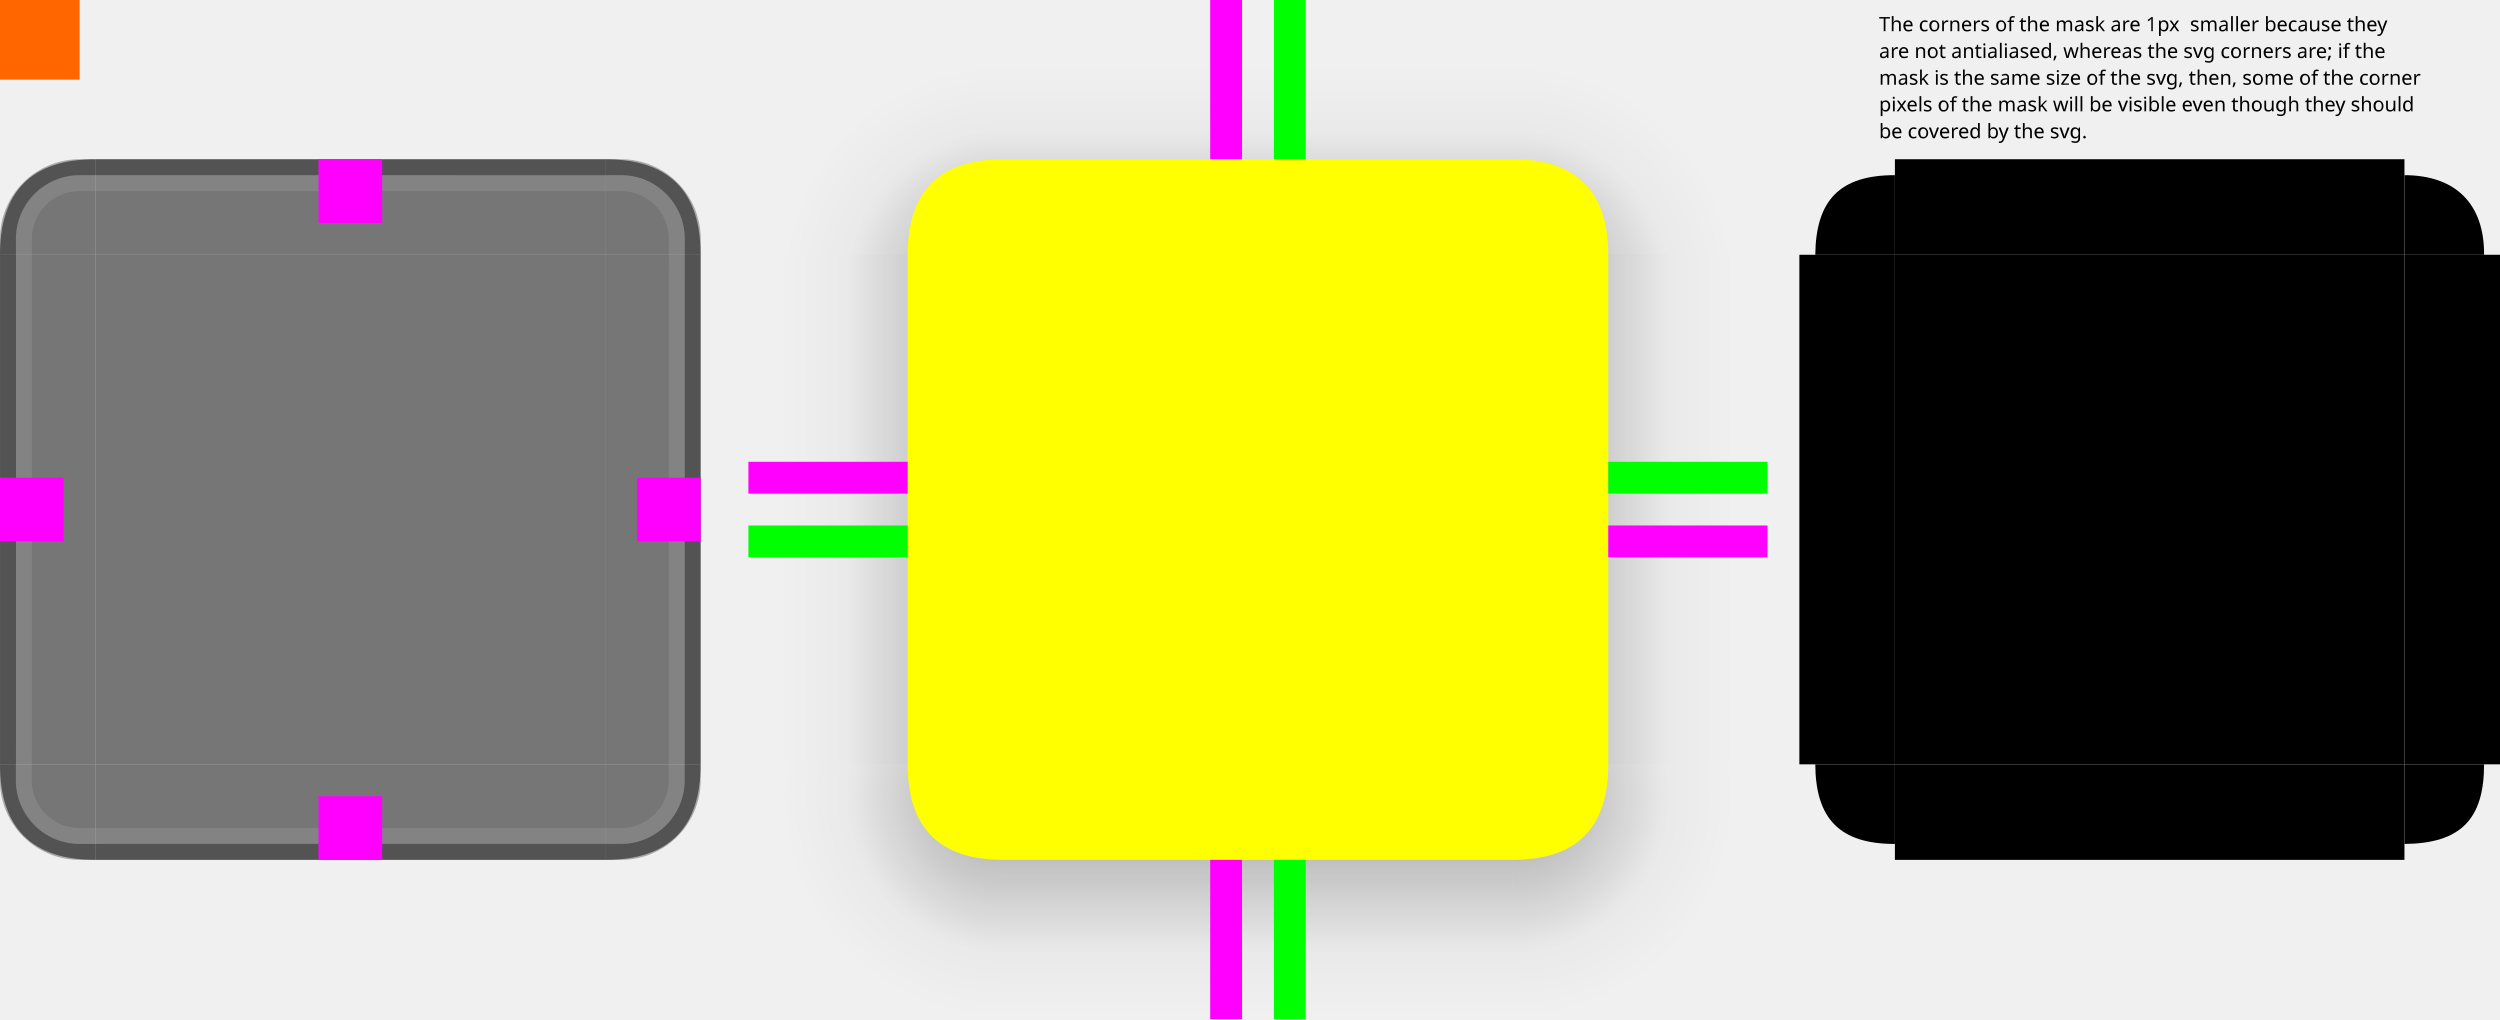
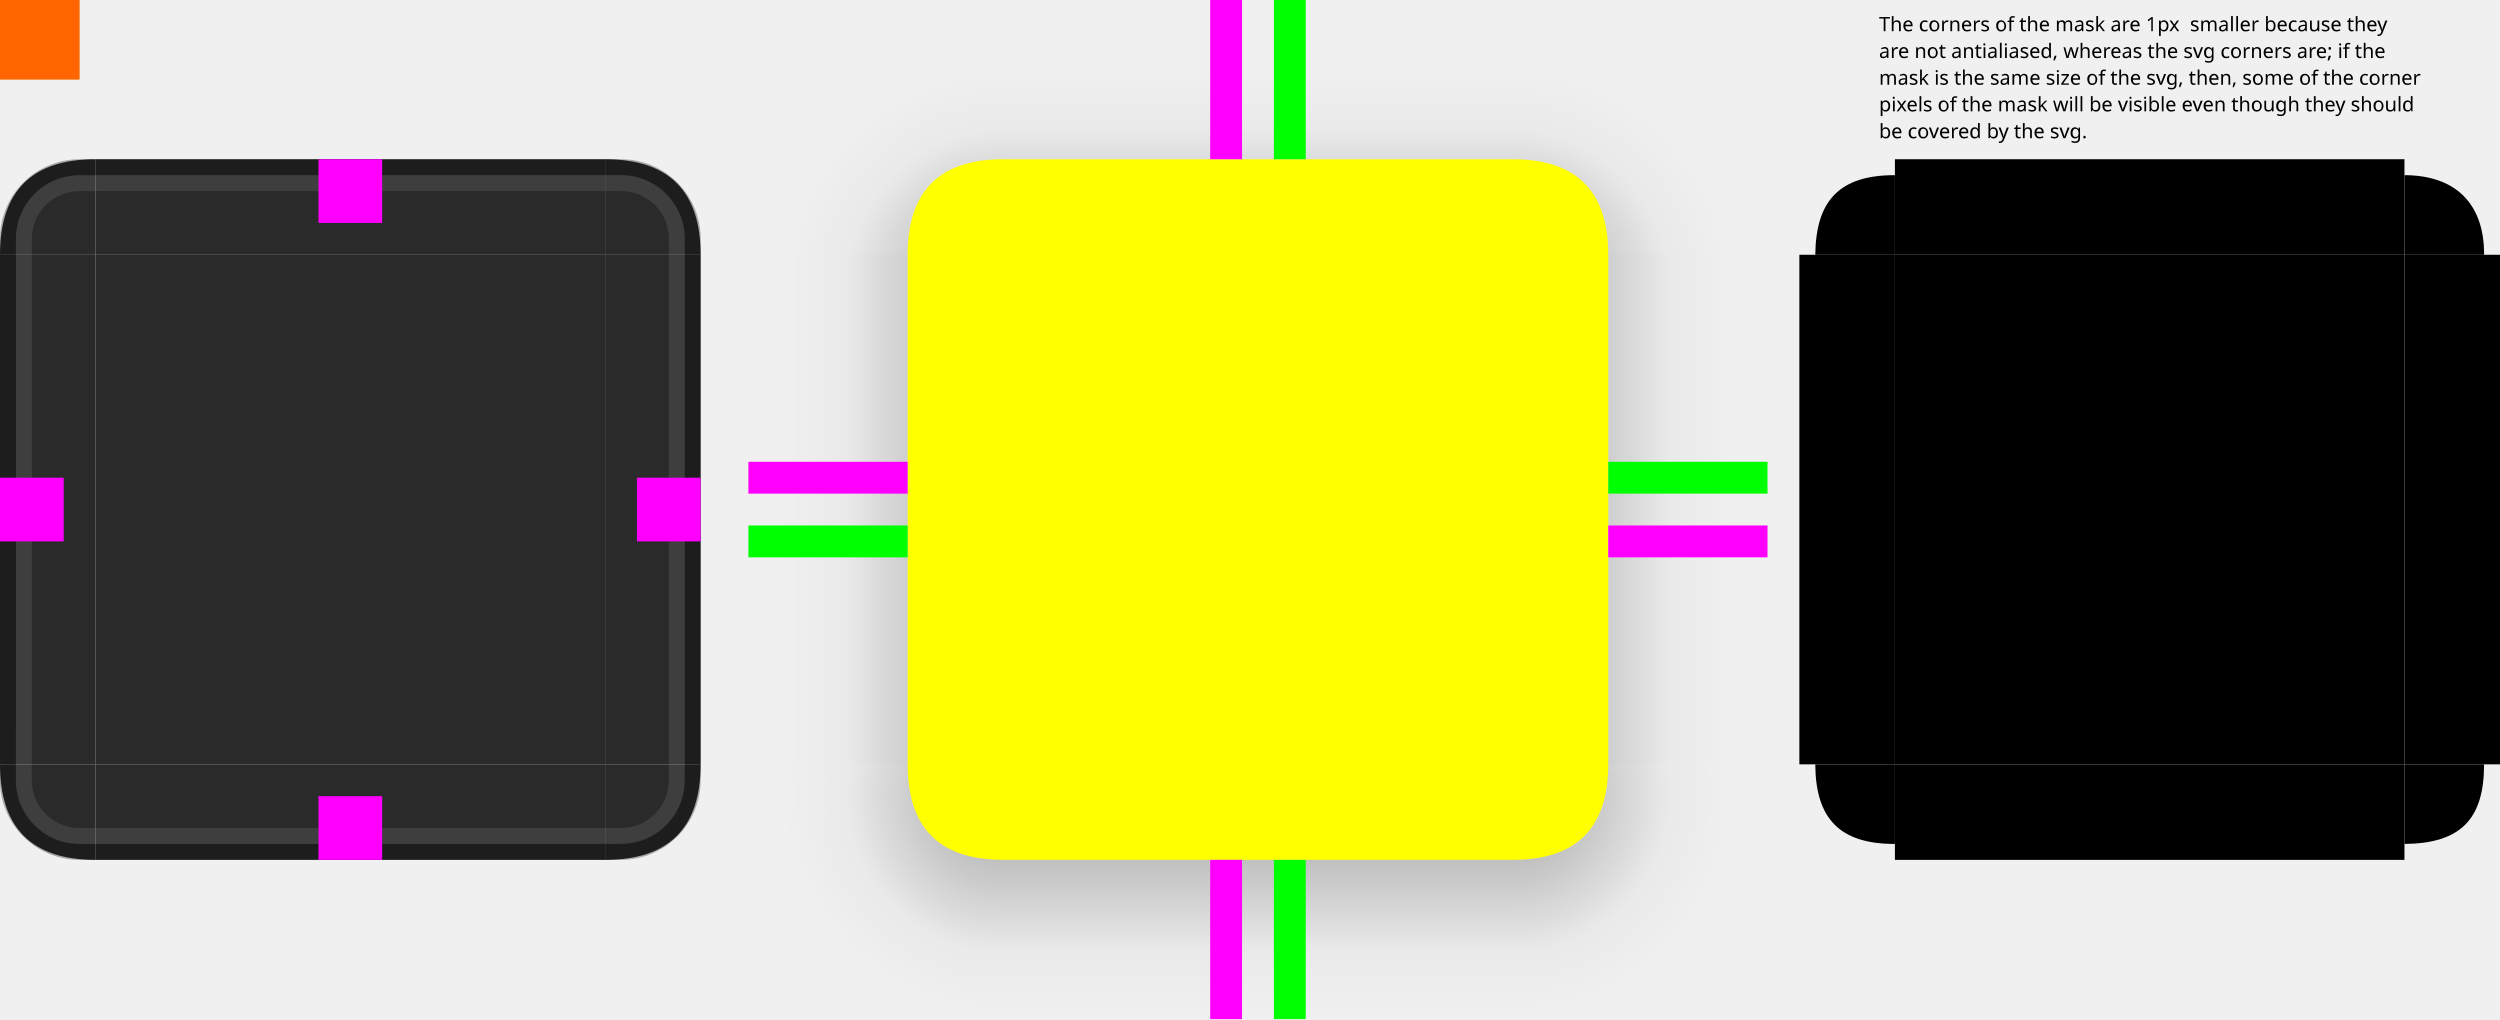
<svg xmlns="http://www.w3.org/2000/svg" xmlns:xlink="http://www.w3.org/1999/xlink" id="svg2" height="64" viewBox="0 0 157 64" width="157" version="1.1">
  <defs id="defs15">
    <style type="text/css" id="current-color-scheme">
            .ColorScheme-Text {
                color:#232629;
                stop-color:#232629;
            }
            .ColorScheme-Background {
                color:#eff0f1;
                stop-color:#eff0f1;
            }
        </style>
    <linearGradient id="shadow-side" gradientUnits="userSpaceOnUse">
      <stop id="stop1762" offset="0" style="stop-color:#000;stop-opacity:.2" />
      <stop id="stop1760" offset=".333" style="stop-color:#000;stop-opacity:.1" />
      <stop id="stop1758" offset=".5" style="stop-color:#000;stop-opacity:.05" />
      <stop id="stop1756" offset=".583" style="stop-color:#000;stop-opacity:.025" />
      <stop id="stop1754" offset="1" style="stop-color:#000;stop-opacity:0" />
    </linearGradient>
    <linearGradient id="shadow-corner" gradientUnits="userSpaceOnUse">
      <stop id="stop11958" offset="0" style="stop-color:#000;stop-opacity:1" />
      <stop id="stop11960" offset=".286" style="stop-color:#000;stop-opacity:.2" />
      <stop id="stop11962" offset=".524" style="stop-color:#000;stop-opacity:.1" />
      <stop id="stop11966" offset=".643" style="stop-color:#000;stop-opacity:.05" />
      <stop id="stop11968" offset=".702" style="stop-color:#000;stop-opacity:.025" />
      <stop id="stop11970" offset="1" style="stop-color:#000;stop-opacity:0" />
    </linearGradient>
    <radialGradient xlink:href="#shadow-corner" id="radialGradient3268-6-6" cx="93.143" cy="50" fx="93.143" fy="50" r="6.5" gradientUnits="userSpaceOnUse" gradientTransform="matrix(0,2.153846,-2.153846,0,107.6923,-202.6154)" />
    <linearGradient xlink:href="#shadow-side" id="linearGradient4945" gradientUnits="userSpaceOnUse" x1="16" y1="14" x2="16" y2="4" />
    <linearGradient xlink:href="#shadow-side" id="linearGradient1734" gradientUnits="userSpaceOnUse" x1="16" y1="6" x2="16" y2="16" />
    <linearGradient xlink:href="#shadow-side" id="linearGradient1984" gradientUnits="userSpaceOnUse" x1="12" y1="16" x2="2" y2="16" />
    <linearGradient xlink:href="#shadow-side" id="linearGradient8667" gradientUnits="userSpaceOnUse" x1="4" y1="16" x2="14" y2="16" />
    <radialGradient xlink:href="#shadow-corner" id="radialGradient3268" cx="95" cy="50" fx="95" fy="50" r="6.5" gradientUnits="userSpaceOnUse" gradientTransform="matrix(0,2.153846,-2.153846,0,107.6923,-202.6154)" />
    <radialGradient xlink:href="#shadow-corner" id="radialGradient3268-4" cx="95" cy="50" fx="95" fy="50" r="6.5" gradientUnits="userSpaceOnUse" gradientTransform="matrix(0,2.153846,-2.153846,0,107.6923,-202.6154)" />
    <radialGradient xlink:href="#shadow-corner" id="radialGradient3268-6" cx="93.143" cy="50" fx="93.143" fy="50" r="6.5" gradientUnits="userSpaceOnUse" gradientTransform="matrix(0,2.153846,-2.153846,0,107.6923,-202.6154)" />
  </defs>
  <g id="shadow-bottomright-9" transform="translate(95,48)" />
  <rect style="color:#eff0f1;fill:#111216;fill-opacity:1;stroke:none;stop-color:#eff0f1" id="thick-center" width="32" height="32" x="19" y="75" class="ColorScheme-Background" />
  <rect transform="rotate(90)" style="fill:#800080;fill-opacity:1;stroke:none;stroke-width:1.155" id="thick-hint-right-margin" width="4" height="8" x="95" y="-56" />
  <rect transform="rotate(90)" y="-20" x="95" height="8" width="4" id="thick-hint-left-margin" style="fill:#800080;fill-opacity:1;stroke:none;stroke-width:1.155" />
  <rect y="69" x="38" height="8" width="4" id="thick-hint-top-margin" style="fill:#800080;fill-opacity:1;stroke:none;stroke-width:1.155" />
  <rect style="fill:#800080;fill-opacity:1;stroke:none;stroke-width:1.155" id="thick-hint-bottom-margin" width="4" height="8" x="39" y="105" />
  <rect id="hint-tile-center" height="5" style="fill:#ff6600" width="5" x="0" y="0" />
  <g id="bottom" transform="translate(6,48)">
-     <rect id="rect4148" height="6" style="opacity:1;fill:#252525;fill-opacity:0.6" class="ColorScheme-Background" width="32" x="0" y="0" />
+     <rect id="rect4148" height="6" style="opacity:1;fill:#101010;fill-opacity:0.88" class="ColorScheme-Background" width="32" x="0" y="0" />
    <path id="path5048-0-3-8" d="M 0.002,5.995 H 31.998 l 3.2e-5,-1 -29.711,5.37e-4 -2.292,0.002 z" style="fill:#000000;fill-opacity:0.297;stroke:none;stroke-width:0.756;stroke-dasharray:none;paint-order:normal" />
    <path id="path31-7" d="M 0.002,5 H 31.998 l 3.2e-5,-1 -29.711,5.37e-4 -2.292,0.002 z" style="fill:#ffffff;fill-opacity:0.096;stroke:none;stroke-width:0.756;stroke-dasharray:none;paint-order:normal" />
  </g>
  <g id="left" transform="translate(0,16)">
-     <rect id="rect4144" height="32" style="opacity:1;fill:#252525;fill-opacity:0.6" class="ColorScheme-Background" width="6" x="0" y="0" />
+     <rect id="rect4144" height="32" style="opacity:1;fill:#101010;fill-opacity:0.88" class="ColorScheme-Background" width="6" x="0" y="0" />
    <path id="path5048-0-3-2" d="M 0.005,31.998 V 0.002 l 1,-3.2e-5 -5.37e-4,29.711 -0.002,2.292 z" style="fill:#000000;fill-opacity:0.297;stroke:none;stroke-width:0.756;stroke-dasharray:none;paint-order:normal" />
    <path id="path31-6" d="M 1,31.998 V 0.002 l 1,-3.2e-5 -5.37e-4,29.711 -0.002,2.292 z" style="fill:#ffffff;fill-opacity:0.096;stroke:none;stroke-width:0.756;stroke-dasharray:none;paint-order:normal" />
  </g>
  <g id="center" transform="translate(6,16)">
-     <rect id="rect4138" height="32" style="opacity:1;fill:#252525;fill-opacity:0.6" class="ColorScheme-Background" width="32" x="0" y="0" />
+     <rect id="rect4138" height="32" style="opacity:1;fill:#101010;fill-opacity:0.88" class="ColorScheme-Background" width="32" x="0" y="0" />
  </g>
  <g id="right" transform="translate(38,16)">
-     <rect id="rect4140" height="32" style="opacity:1;fill:#252525;fill-opacity:0.6" class="ColorScheme-Background" width="6" x="0" y="0" />
+     <rect id="rect4140" height="32" style="opacity:1;fill:#101010;fill-opacity:0.88" class="ColorScheme-Background" width="6" x="0" y="0" />
    <path id="path5048-0-3-2-7" d="m 44,16.002 v 31.996 l -1,3.3e-5 5.37e-4,-29.711 0.002,-2.292 z" style="fill:#000000;fill-opacity:0.297;stroke:none;stroke-width:0.756;stroke-dasharray:none;paint-order:normal" transform="translate(-38,-16)" />
    <path id="path31-6-5" d="m 43.005,16.002 v 31.996 l -1,3.1e-5 5.37e-4,-29.711 0.002,-2.292 z" style="fill:#ffffff;fill-opacity:0.096;stroke:none;stroke-width:0.756;stroke-dasharray:none;paint-order:normal" transform="translate(-38,-16)" />
  </g>
  <g id="topleft" transform="translate(0,10)">
-     <path d="M 0,6 H 6 V 0 C 2,0 0,2 0,6 Z" style="opacity:1;fill:#252525;fill-opacity:0.6" class="ColorScheme-Background" id="path3115" />
+     <path d="M 0,6 H 6 V 0 C 2,0 0,2 0,6 Z" style="opacity:1;fill:#101010;fill-opacity:0.88" class="ColorScheme-Background" id="path3115" />
    <path id="path5048-0-2" d="m 13,949.218 0,0.858 a 4.286,4.286 44.999 0 0 4.286,4.286 l 0.857,-4e-5 1.2e-5,-0.857 -0.857,1.4e-4 a 3.428,3.428 44.995 0 1 -3.429,-3.428 l 0,-0.857 z" style="fill:#000000;fill-opacity:0.297;stroke:none;stroke-width:0.429;stroke-dasharray:none;stroke-opacity:1;paint-order:normal" transform="matrix(0,1.166664,-1.166758,0,1113.509,-15.16661)" />
    <path id="path27-6" d="m 6,1.007 -1,-0.002 A 3.992,3.992 135.057 0 0 1,4.997 L 1,6 H 2 l -3.9e-6,-1.003 A 2.998,2.998 135.024 0 1 5,1.999 L 6,2 Z" style="fill:#ffffff;fill-opacity:0.096;stroke:none;stroke-width:0.5;stroke-dasharray:none;stroke-opacity:1;paint-order:normal" />
  </g>
  <g id="top" transform="translate(6,10)">
-     <rect id="rect4152" height="6" style="opacity:1;fill:#252525;fill-opacity:0.6" class="ColorScheme-Background" width="32" x="0" y="0" />
+     <rect id="rect4152" height="6" style="opacity:1;fill:#101010;fill-opacity:0.88" class="ColorScheme-Background" width="32" x="0" y="0" />
    <path id="path5048-0-3" d="M 0.004,0.005 H 32 L 32,1.005 2.289,1.004 -0.003,1.002 Z" style="fill:#000000;fill-opacity:0.297;stroke:none;stroke-width:0.756;stroke-dasharray:none;paint-order:normal" />
    <path id="path31" d="M 0.003,0.999 H 32 l 3.2e-5,1 -29.711,-5.37e-4 -2.292,-0.002 z" style="fill:#ffffff;fill-opacity:0.096;stroke:none;stroke-width:0.756;stroke-dasharray:none;paint-order:normal" />
  </g>
  <g id="topright" transform="translate(38,10)">
-     <path d="M 0,0 V 6 H 6 C 6,2 4,0 0,0 Z" style="opacity:1;fill:#252525;fill-opacity:0.6" class="ColorScheme-Background" id="path3118" />
+     <path d="M 0,0 V 6 H 6 C 6,2 4,0 0,0 Z" style="opacity:1;fill:#101010;fill-opacity:0.88" class="ColorScheme-Background" id="path3118" />
    <path id="path5048-0-2-3-3" d="m 13,949.218 0,0.858 a 4.286,4.286 44.999 0 0 4.286,4.286 l 0.857,-4e-5 1.2e-5,-0.857 -0.857,1.4e-4 a 3.428,3.428 44.995 0 1 -3.429,-3.428 l 0,-0.857 z" style="fill:#000000;fill-opacity:0.297;stroke:none;stroke-width:0.429;stroke-dasharray:none;stroke-opacity:1;paint-order:normal" transform="matrix(-1.166664,0,0,-1.166758,21.17125,1113.509)" />
    <path id="path27-6-5-6" d="m 6,1.007 -1,-0.002 A 3.992,3.992 135.057 0 0 1,4.997 L 1,6 H 2 l -3.9e-6,-1.003 A 2.998,2.998 135.024 0 1 5,1.999 L 6,2 Z" style="fill:#ffffff;fill-opacity:0.096;stroke:none;stroke-width:0.5;stroke-dasharray:none;stroke-opacity:1;paint-order:normal" transform="rotate(90,3.002317,3.002325)" />
  </g>
  <g id="bottomleft" transform="translate(0,48)">
-     <path d="M 6,6 V 0 H 0 c 0,4 2,6 6,6 z" style="opacity:1;fill:#252525;fill-opacity:0.6" class="ColorScheme-Background" id="path3124" />
+     <path d="M 6,6 V 0 H 0 c 0,4 2,6 6,6 z" style="opacity:1;fill:#101010;fill-opacity:0.88" class="ColorScheme-Background" id="path3124" />
    <path id="path5048-0-2-3" d="m 13,949.218 0,0.858 a 4.286,4.286 44.999 0 0 4.286,4.286 l 0.857,-4e-5 1.2e-5,-0.857 -0.857,1.4e-4 a 3.428,3.428 44.995 0 1 -3.429,-3.428 l 0,-0.857 z" style="fill:#000000;fill-opacity:0.297;stroke:none;stroke-width:0.429;stroke-dasharray:none;stroke-opacity:1;paint-order:normal" transform="matrix(1.166664,0,0,1.166758,-15.17125,-1107.509)" />
    <path id="path27-6-5" d="m 6,1.007 -1,-0.002 A 3.992,3.992 135.057 0 0 1,4.997 L 1,6 H 2 l -3.9e-6,-1.003 A 2.998,2.998 135.024 0 1 5,1.999 L 6,2 Z" style="fill:#ffffff;fill-opacity:0.096;stroke:none;stroke-width:0.5;stroke-dasharray:none;stroke-opacity:1;paint-order:normal" transform="rotate(-90,2.997675,3.002317)" />
  </g>
  <g id="bottomright" transform="translate(38,48)">
-     <path d="M 0,6 V 0 H 6 C 6,4 4,6 0,6 Z" style="opacity:1;fill:#252525;fill-opacity:0.6" class="ColorScheme-Background" id="path3121" />
+     <path d="M 0,6 V 0 H 6 C 6,4 4,6 0,6 Z" style="opacity:1;fill:#101010;fill-opacity:0.88" class="ColorScheme-Background" id="path3121" />
    <path id="path5048-0-2-3-1" d="m 13,949.218 0,0.858 a 4.286,4.286 44.999 0 0 4.286,4.286 l 0.857,-4e-5 1.2e-5,-0.857 -0.857,1.4e-4 a 3.428,3.428 44.995 0 1 -3.429,-3.428 l 0,-0.857 z" style="fill:#000000;fill-opacity:0.297;stroke:none;stroke-width:0.429;stroke-dasharray:none;stroke-opacity:1;paint-order:normal" transform="matrix(0,-1.166664,1.166758,0,-1107.509,21.16578)" />
    <path id="path27-6-5-2" d="m 6,1.007 -1,-0.002 A 3.992,3.992 135.057 0 0 1,4.997 L 1,6 H 2 l -3.9e-6,-1.003 A 2.998,2.998 135.024 0 1 5,1.999 L 6,2 Z" style="fill:#ffffff;fill-opacity:0.096;stroke:none;stroke-width:0.5;stroke-dasharray:none;stroke-opacity:1;paint-order:normal" transform="rotate(180,3,2.999584)" />
  </g>
  <rect id="hint-top-margin" height="4" style="fill:#ff00ff;stroke-width:1" width="4" x="20" y="10" />
  <rect id="hint-bottom-margin" height="4" style="fill:#ff00ff;stroke-width:1" width="4" x="20" y="50" />
  <rect id="hint-right-margin" height="4" style="fill:#ff00ff;stroke-width:1" width="4" x="40" y="30" />
  <rect id="hint-left-margin" height="4" style="fill:#ff00ff;stroke-width:1" width="4" x="0" y="30" />
  <rect id="hint-top-inset" height="9.9999999e-09" style="fill:#00ff00" width="4" x="20" y="10" />
  <rect id="hint-bottom-inset" height="9.9999999e-09" style="fill:#00ff00" width="4" x="20" y="54" />
  <rect id="hint-left-inset" height="4" style="fill:#00ff00" width="9.9999999e-09" x="0" y="30" />
  <rect id="hint-right-inset" height="4" style="fill:#00ff00" width="9.9999999e-09" x="44" y="30" />
  <rect id="mask-top" height="6" width="32" x="119" y="10" />
  <rect id="mask-center" height="32" width="32" x="119" y="16" />
  <rect id="mask-bottom" height="6" transform="scale(1,-1)" width="32" x="119" y="-54" />
  <rect id="mask-left" height="32" width="6" x="113" y="16" />
  <rect id="mask-right" height="32" width="6" x="151" y="16" />
  <path id="mask-topleft" d="m 114,16 h -1 6 v -6 1 c -3.457,-0.005 -4.963,1.573 -5,5 z" />
  <g id="shadow-center" transform="translate(63,16)">
    <rect id="rect4908" height="32" style="opacity:0.001;fill-opacity:0.001" width="32" x="0" y="0" />
  </g>
  <path style="fill:#ffff00;stroke-width:2;stroke-linecap:round" d="m 63,10 h 32 c 4,0 6,2 6,6 v 32 c 0,4 -2,6 -6,6 H 63 c -4,0 -6,-2 -6,-6 V 16 c 0,-4 2,-6 6,-6 z" id="path838" />
  <g id="shadow-topleft" transform="rotate(180,31.5,8)">
    <path d="M 0,6 V 0 H 6 C 6,4 4,6 0,6 Z" style="opacity:0.001;fill:#000000;fill-opacity:0.004" id="path95-4-2" />
    <path id="path2368-7-5" style="fill:url(#radialGradient3268-6-6);fill-opacity:1;fill-rule:evenodd;stroke-width:1" d="M 6,0 C 6,4 4,6 0,6 V 16 H 3 C 10.18,16 16,10.18 16,3 V 0 Z" />
  </g>
  <g id="shadow-top" transform="translate(63)">
    <rect id="st" height="10" width="32" style="fill:url(#linearGradient4945);fill-opacity:1" x="0" y="0" />
    <rect id="rect1546" height="6" style="opacity:0.001;fill:#000000;fill-opacity:0.004;fill-rule:evenodd" width="32" y="10" x="0" />
  </g>
  <g id="shadow-bottom" transform="translate(63,48)">
    <rect id="rect1546-6" height="6" style="opacity:0.001;fill:#000000;fill-opacity:0.004;fill-rule:evenodd" width="32" x="0" y="0" />
    <rect id="sb" height="10" width="32" y="6" style="fill:url(#linearGradient1734);fill-opacity:1" x="0" />
  </g>
  <g id="shadow-left" transform="translate(47,16)">
    <rect id="sl" height="32" width="10" style="fill:url(#linearGradient1984);fill-opacity:1" x="0" y="0" />
    <rect id="rect1546-3-7" height="32" style="opacity:0.001;fill:#000000;fill-opacity:0.004;fill-rule:evenodd" width="6" x="10" y="0" />
  </g>
  <g id="shadow-right" transform="translate(95,16)">
    <rect id="rect1546-3" height="32" style="opacity:0.001;fill:#000000;fill-opacity:0.004;fill-rule:evenodd" width="6" x="0" y="0" />
    <rect id="sr" height="32" width="10" x="6" style="fill:url(#linearGradient8667);fill-opacity:1" y="0" />
  </g>
  <rect id="shadow-hint-top-margin" height="10" style="fill:#ff00ff" width="2" x="76" y="0" />
  <rect id="shadow-hint-bottom-margin" height="10" style="fill:#ff00ff" width="2" x="76" y="54" />
  <rect id="shadow-hint-right-margin" height="2" style="fill:#ff00ff" width="10" x="101" y="33" />
  <rect id="shadow-hint-left-margin" height="2" style="fill:#ff00ff" width="10" x="47" y="29" />
  <rect id="shadow-hint-top-inset" height="10" style="fill:#00ff00" width="2" x="80" y="0" />
  <rect id="shadow-hint-bottom-inset" height="10" style="fill:#00ff00" width="2" x="80" y="54" />
  <rect id="shadow-hint-right-inset" height="2" style="fill:#00ff00" width="10" x="101" y="29" />
  <rect id="shadow-hint-left-inset" height="2" style="fill:#00ff00" width="10" x="47" y="33" />
  <g id="shadow-bottomright" transform="translate(95,48)">
    <path d="M 0,6 V 0 H 6 C 6,3.999 3.98,6 0,6 Z" style="opacity:0.001;fill:#000000;fill-opacity:0.004" id="path95" />
    <path id="path2368" style="fill:url(#radialGradient3268);fill-opacity:1;fill-rule:evenodd;stroke-width:1" d="M 6,0 C 6,4 4,6 0,6 V 16 H 3 C 10.18,16 16,10.18 16,3 V 0 Z" />
  </g>
  <g id="shadow-bottomleft" transform="matrix(-1,0,0,1,63,48)">
    <path d="M 3,6 H 0 V 0 H 6 V 3 C 6,4.657 4.657,6 3,6 Z" style="opacity:0.001;fill:#000000;fill-opacity:0.004" id="path95-1" />
    <path id="path2368-0" style="fill:url(#radialGradient3268-4);fill-opacity:1;fill-rule:evenodd;stroke-width:1" d="M 6,0 C 6,3.999 3.995,6 0,6 V 16 H 3 C 10.18,16 16,10.18 16,3 V 0 Z" />
  </g>
  <g id="shadow-topright" transform="matrix(1,0,0,-1,95,16)">
    <path d="M 3,6 H 0 V 0 H 6 V 3 C 6,4.657 4.657,6 3,6 Z" style="opacity:0.001;fill:#000000;fill-opacity:0.004" id="path95-4" />
    <path id="path2368-7" style="fill:url(#radialGradient3268-6);fill-opacity:1;fill-rule:evenodd;stroke-width:1" d="M 6,0 C 6,3.988 3.974,6 0,6 V 16 H 3 C 10.18,16 16,10.18 16,3 V 0 Z" />
  </g>
  <path id="mask-topright" d="m 156,16 h 1 -6 v -6 1 c 3.233,0.006 5.021,1.824 5,5 z" />
  <path id="mask-bottomright" d="m 156,48 h 1 -6 v 6 -1 c 3.531,-0.032 5,-1.554 5,-5 z" />
  <path id="mask-bottomleft" d="m 114,48 h -1 6 v 6 -1 c -3.457,0.005 -4.984,-1.58 -5,-5 z" />
  <text xml:space="preserve" style="font-stretch:condensed;font-size:1.252px;font-family:Impact;-inkscape-font-specification:'Impact Condensed';text-align:start;text-anchor:start;fill:#ff0000;stroke:#000000;stroke-width:5.729;stroke-linecap:round" x="118" y="1.958" id="text1204">
    <tspan id="tspan1202" x="118" y="1.958" style="font-style:normal;font-variant:normal;font-weight:normal;font-stretch:normal;font-size:1.252px;font-family:'Noto Sans';-inkscape-font-specification:'Noto Sans';text-align:start;text-anchor:start;fill:#000000;stroke:none;stroke-width:5.729">The corners of the mask are 1px  smaller because they</tspan>
    <tspan x="118" y="3.637" style="font-style:normal;font-variant:normal;font-weight:normal;font-stretch:normal;font-size:1.252px;font-family:'Noto Sans';-inkscape-font-specification:'Noto Sans';text-align:start;text-anchor:start;fill:#000000;stroke:none;stroke-width:5.729" id="tspan1358">are not antialiased, whereas the svg corners are; if the</tspan>
    <tspan x="118" y="5.317" style="font-style:normal;font-variant:normal;font-weight:normal;font-stretch:normal;font-size:1.252px;font-family:'Noto Sans';-inkscape-font-specification:'Noto Sans';text-align:start;text-anchor:start;fill:#000000;stroke:none;stroke-width:5.729" id="tspan1360">mask is the same size of the svg, then, some of the corner</tspan>
    <tspan x="118" y="6.996" style="font-style:normal;font-variant:normal;font-weight:normal;font-stretch:normal;font-size:1.252px;font-family:'Noto Sans';-inkscape-font-specification:'Noto Sans';text-align:start;text-anchor:start;fill:#000000;stroke:none;stroke-width:5.729" id="tspan1362">pixels of the mask will be visible even though they should</tspan>
    <tspan x="118" y="8.676" style="font-style:normal;font-variant:normal;font-weight:normal;font-stretch:normal;font-size:1.252px;font-family:'Noto Sans';-inkscape-font-specification:'Noto Sans';text-align:start;text-anchor:start;fill:#000000;stroke:none;stroke-width:5.729" id="tspan1364">be covered by the svg.</tspan>
  </text>
</svg>
